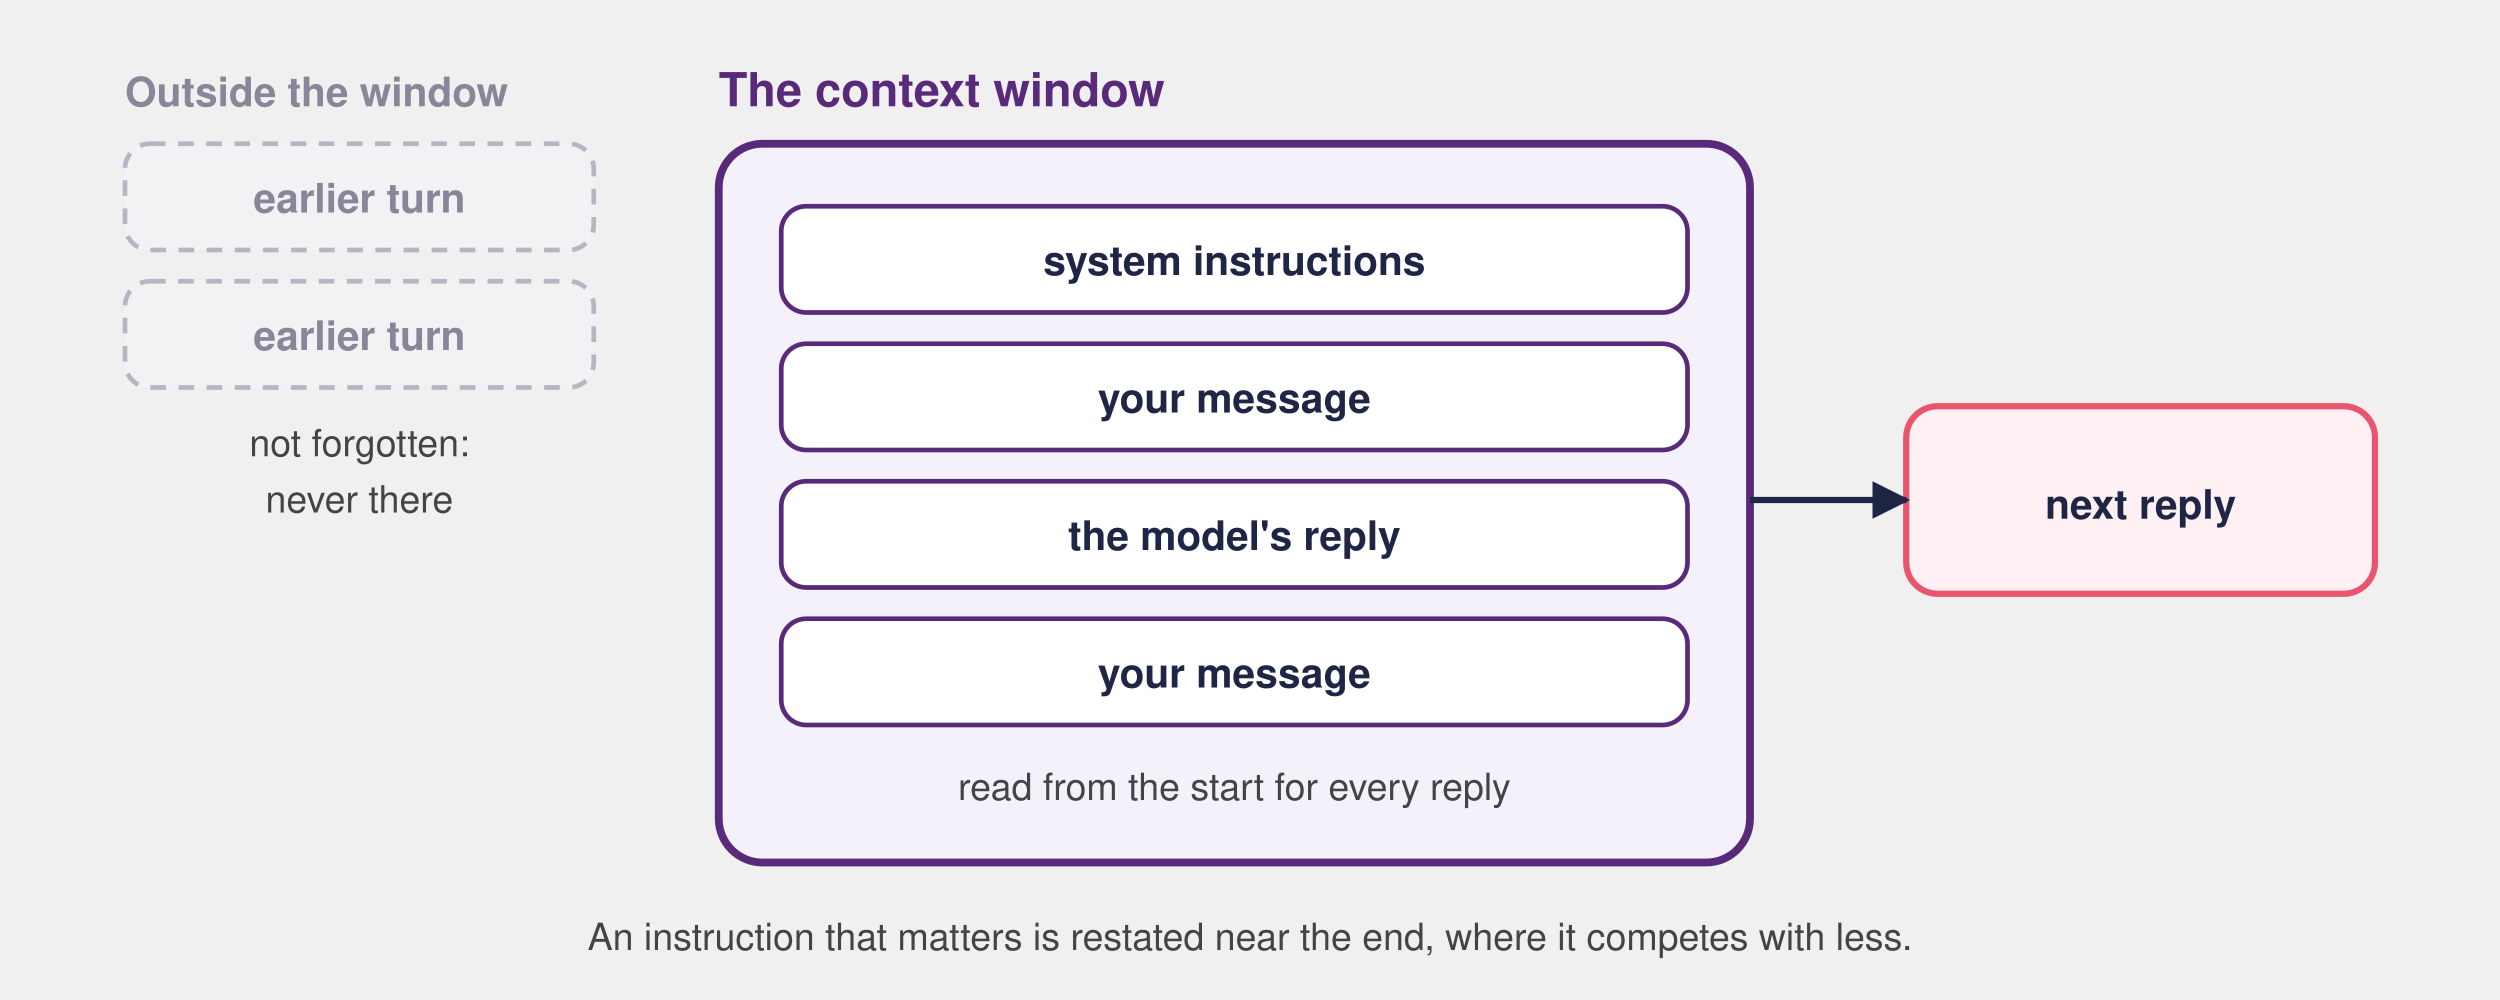
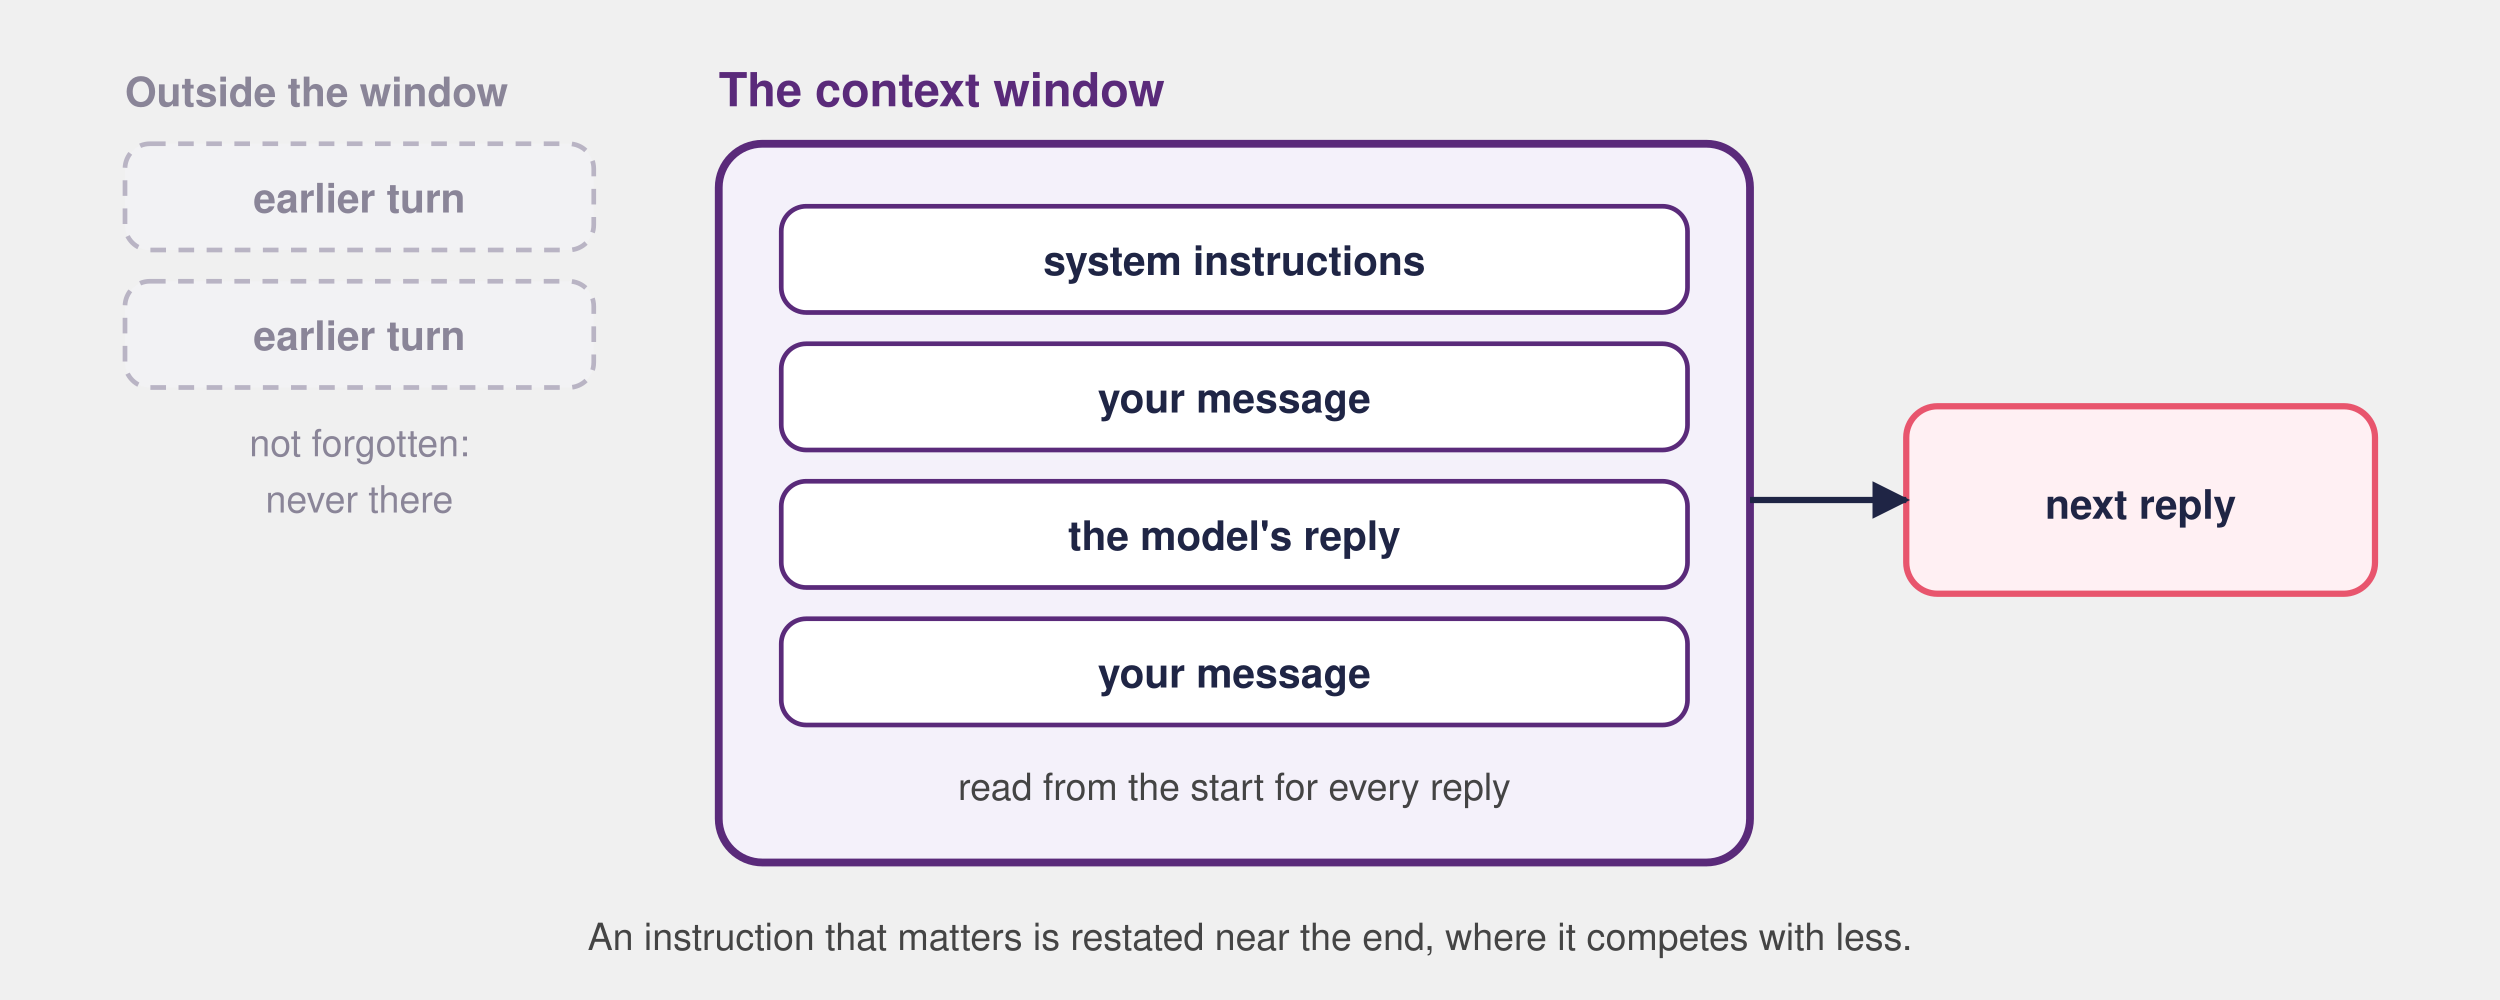
<svg xmlns="http://www.w3.org/2000/svg" viewBox="0 0 800 320" role="img" aria-label="A context window holding system instructions and recent turns, with earlier turns falling outside it">
  <style>
    .win { fill: #f4f1fa; stroke: #5a2a7a; stroke-width: 2.5; rx: 14; ry: 14; }
    .turn { fill: #fff; stroke: #5a2a7a; stroke-width: 1.5; rx: 8; ry: 8; }
    .gone { fill: #f2f2f4; stroke: #b9b4c4; stroke-width: 1.5; stroke-dasharray: 5 4; rx: 8; ry: 8; }
    .out { fill: #fff0f3; stroke: #e8556d; stroke-width: 2; rx: 10; ry: 10; }
    .label { font: 600 13px Helvetica, Arial, sans-serif; fill: #1f2545; }
    .faint { font: 600 13px Helvetica, Arial, sans-serif; fill: #8a8598; }
    .small { font: 500 12px Helvetica, Arial, sans-serif; fill: #444; }
    .head { font: 700 15px Helvetica, Arial, sans-serif; fill: #5a2a7a; }
    .arrow { fill: none; stroke: #1f2545; stroke-width: 2; marker-end: url(#a); }
  </style>
  <defs>
    <marker id="a" viewBox="0 0 10 10" refX="9" refY="5" markerWidth="6" markerHeight="6" orient="auto-start-reverse">
      <path d="M 0 0 L 10 5 L 0 10 z" fill="#1f2545" />
    </marker>
  </defs>
  <text class="faint" x="40" y="34">Outside the window</text>
  <rect class="gone" x="40" y="46" width="150" height="34" />
  <text class="faint" x="115" y="68" text-anchor="middle">earlier turn</text>
  <rect class="gone" x="40" y="90" width="150" height="34" />
  <text class="faint" x="115" y="112" text-anchor="middle">earlier turn</text>
-   <text class="small" x="115" y="146" text-anchor="middle" fill="#8a8598">not forgotten:</text>
-   <text class="small" x="115" y="164" text-anchor="middle" fill="#8a8598">never there</text>
+   <text class="small" x="115" y="146" text-anchor="middle" style="fill:#8a8598">not forgotten:</text>
+   <text class="small" x="115" y="164" text-anchor="middle" style="fill:#8a8598">never there</text>
  <text class="head" x="230" y="34">The context window</text>
  <rect class="win" x="230" y="46" width="330" height="230" />
  <rect class="turn" x="250" y="66" width="290" height="34" />
  <text class="label" x="395" y="88" text-anchor="middle">system instructions</text>
  <rect class="turn" x="250" y="110" width="290" height="34" />
  <text class="label" x="395" y="132" text-anchor="middle">your message</text>
  <rect class="turn" x="250" y="154" width="290" height="34" />
  <text class="label" x="395" y="176" text-anchor="middle">the model's reply</text>
  <rect class="turn" x="250" y="198" width="290" height="34" />
  <text class="label" x="395" y="220" text-anchor="middle">your message</text>
  <text class="small" x="395" y="256" text-anchor="middle">read from the start for every reply</text>
  <rect class="out" x="610" y="130" width="150" height="60" />
  <text class="label" x="685" y="166" text-anchor="middle">next reply</text>
  <path class="arrow" d="M 560 160 L 610 160" />
  <text class="small" x="400" y="304" text-anchor="middle">An instruction that matters is restated near the end, where it competes with less.</text>
</svg>
